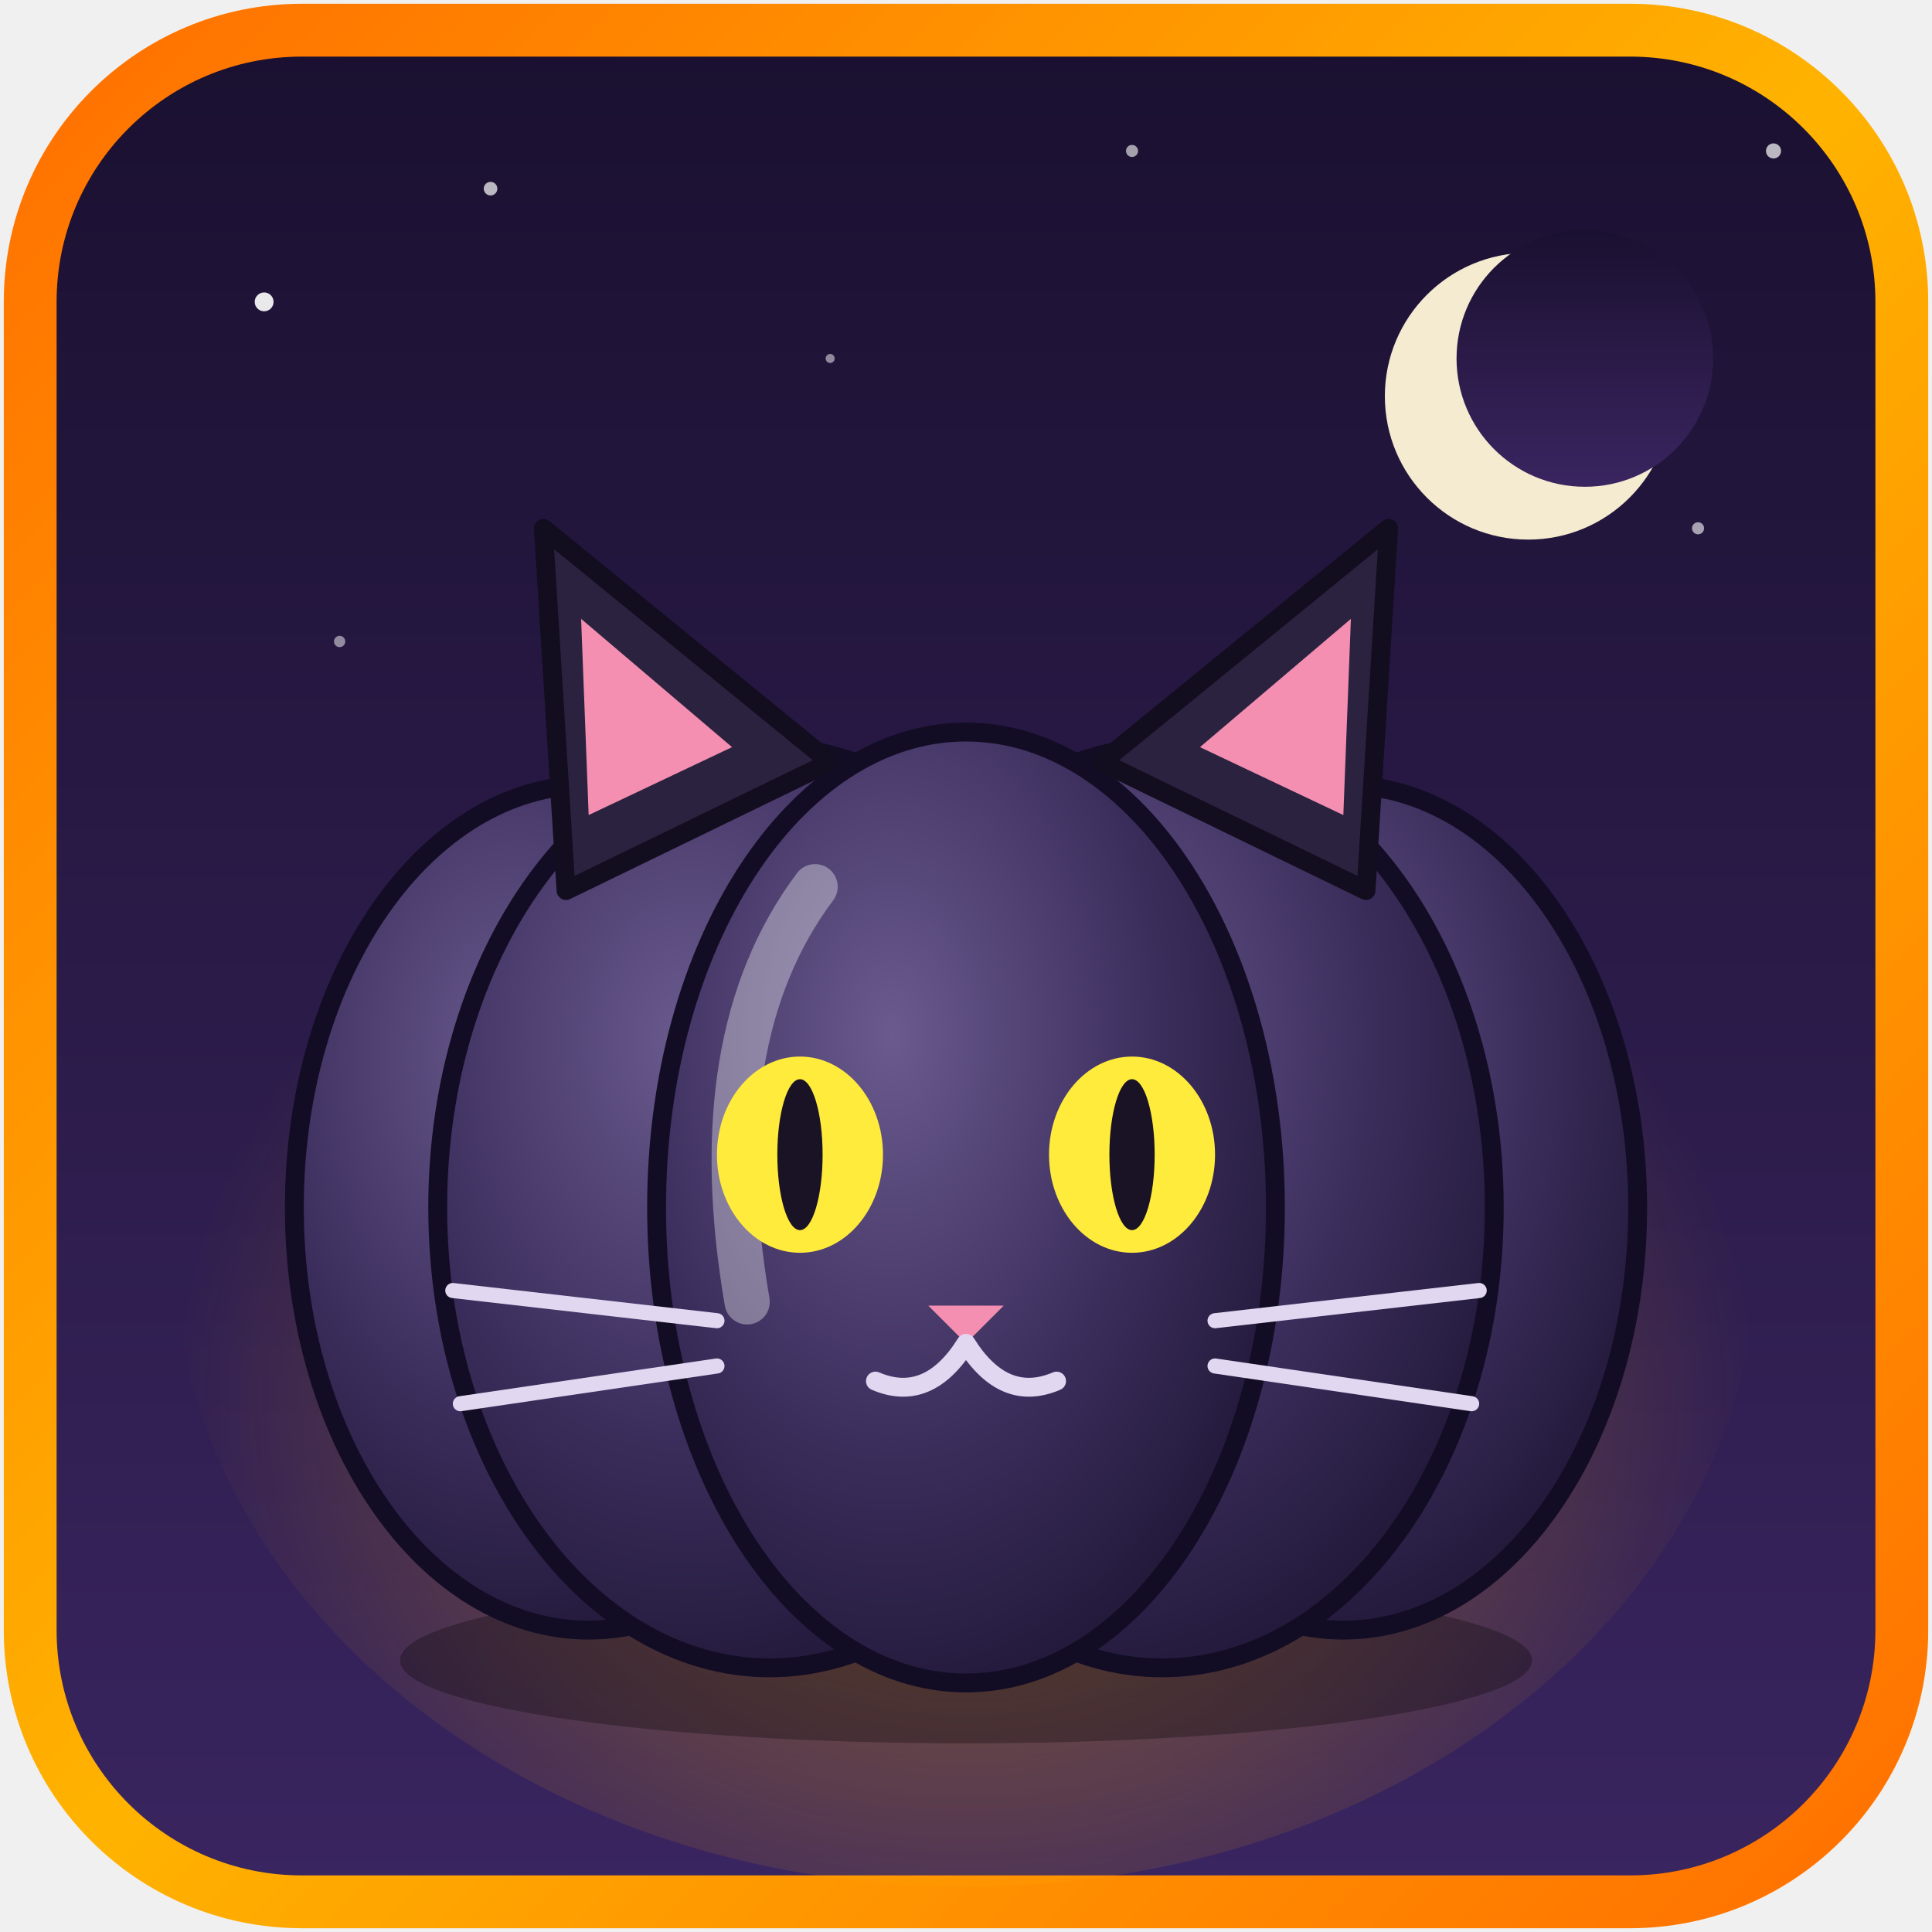
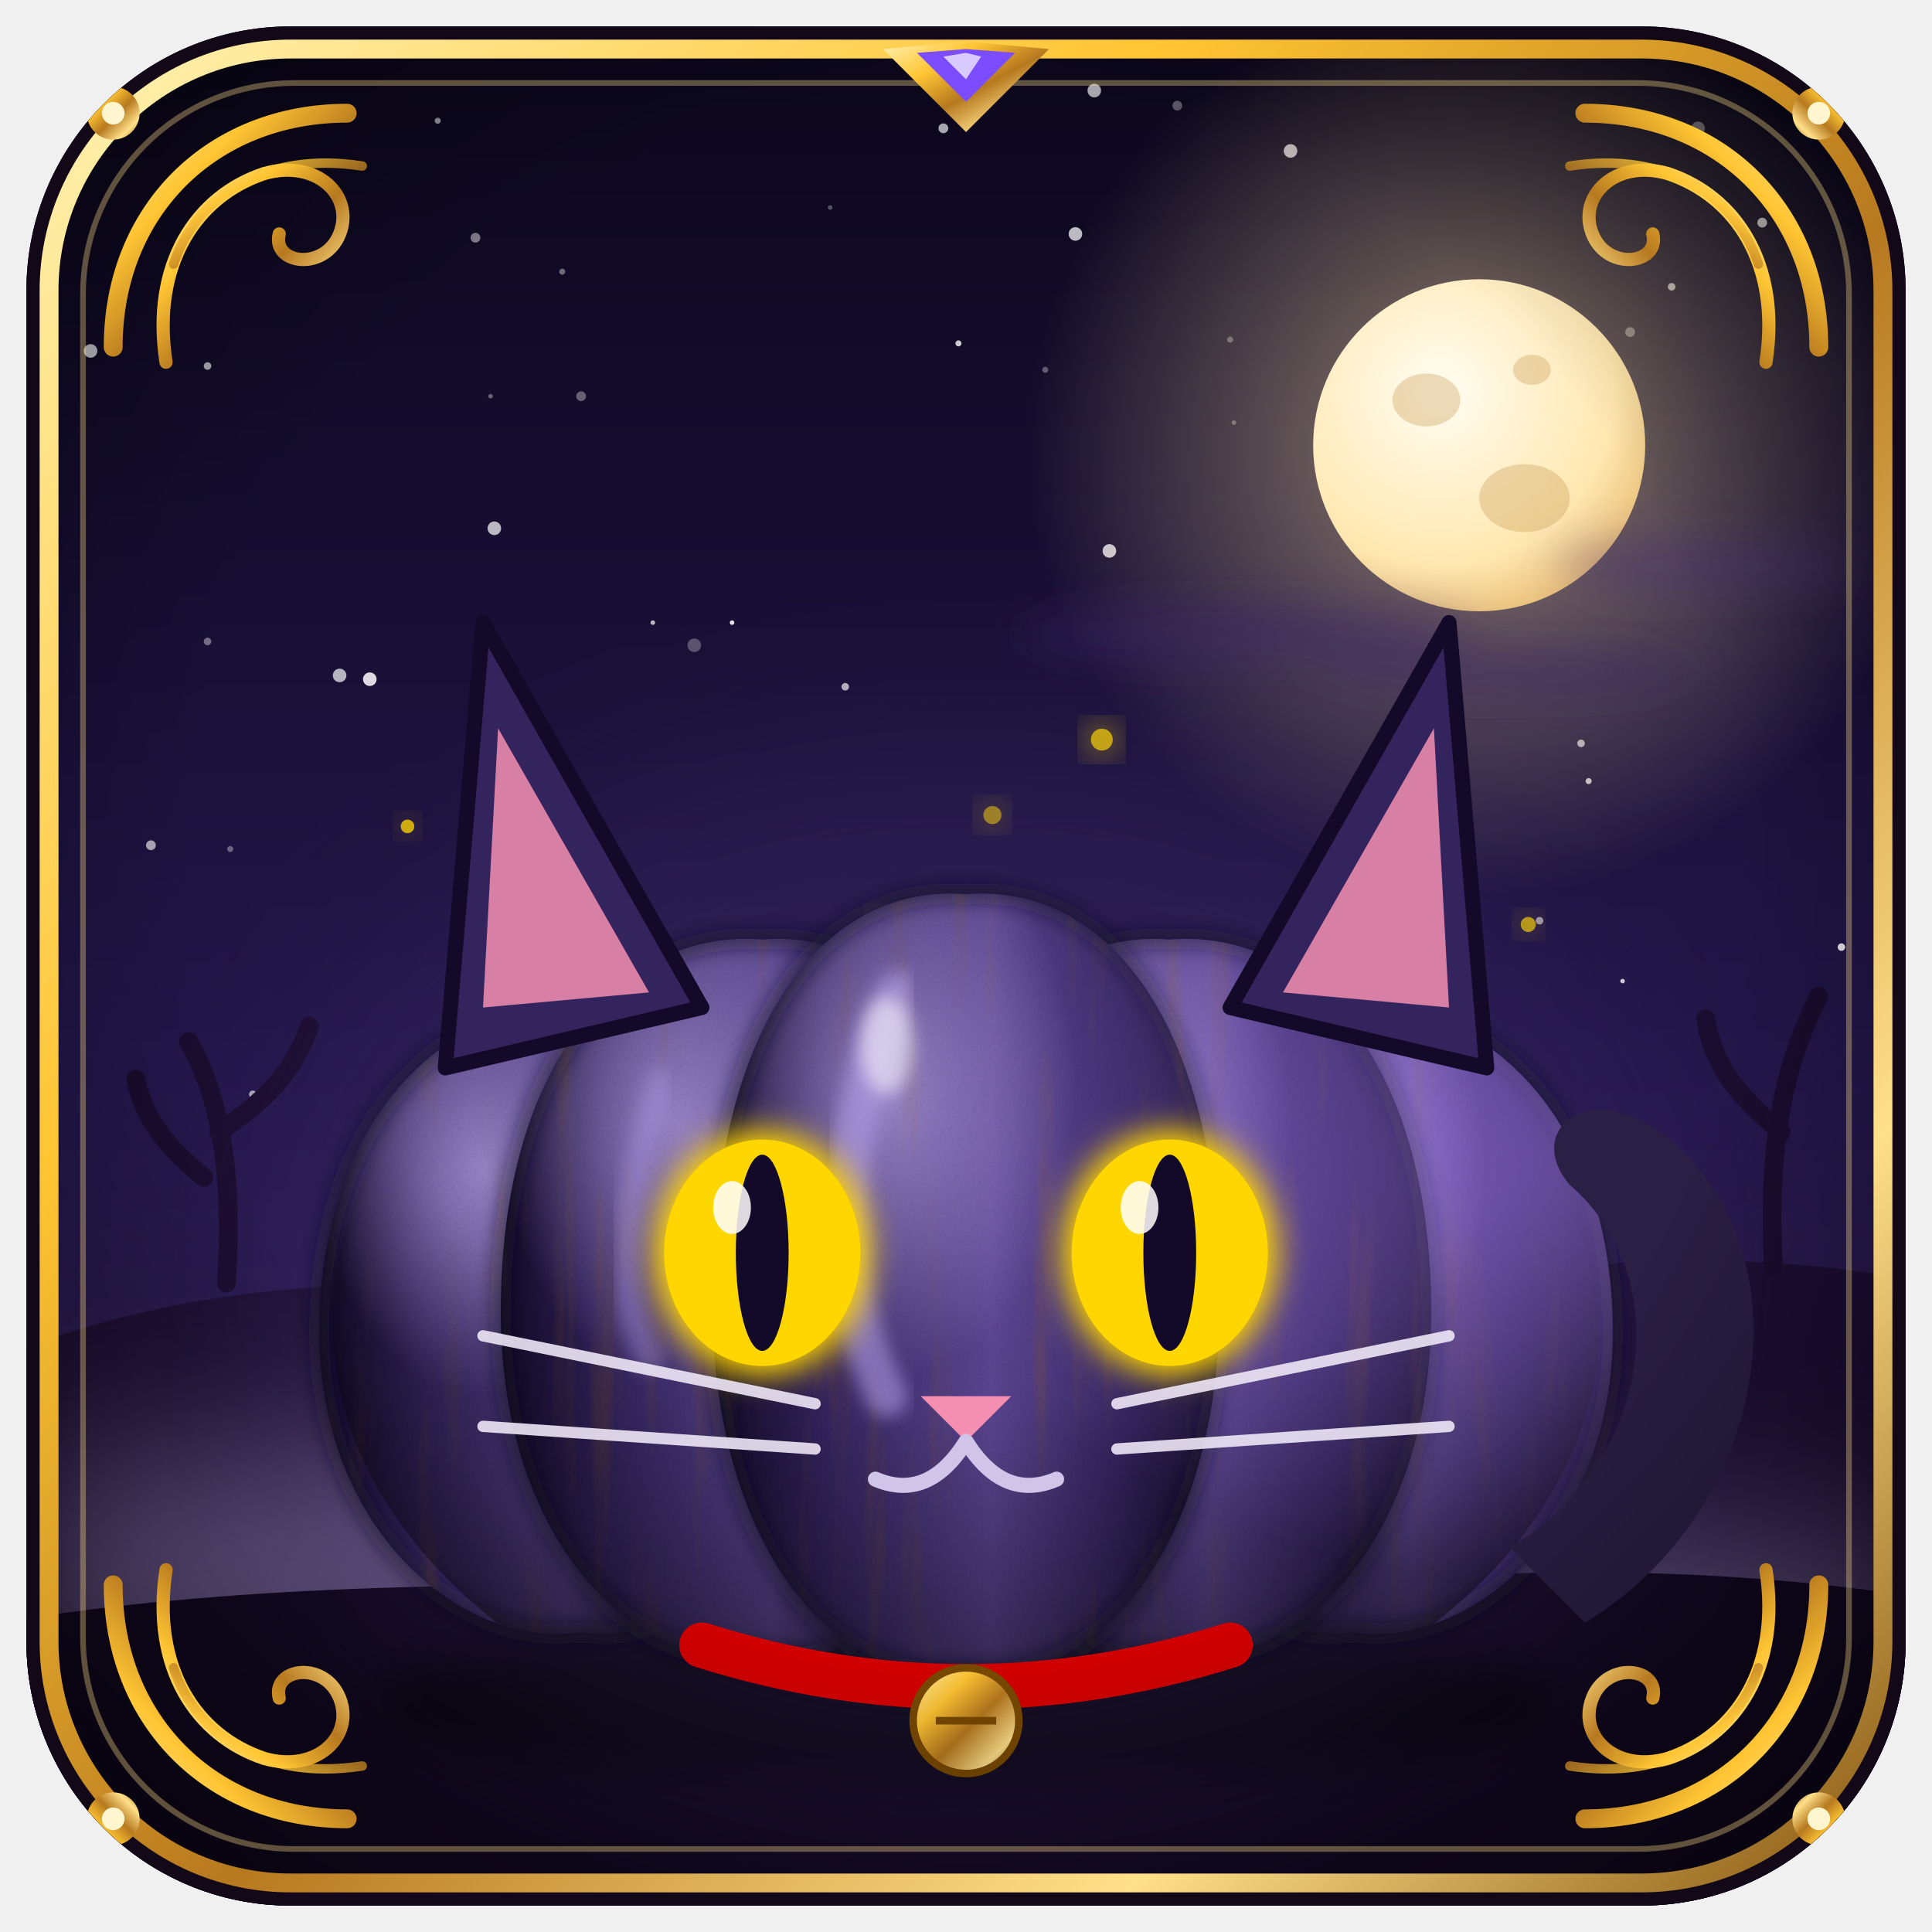
<svg xmlns="http://www.w3.org/2000/svg" viewBox="0 0 512 512" width="512" height="512">
  <defs>
-     <filter id="glow" x="-30%" y="-30%" width="160%" height="160%">
+     <filter id="soft" x="-30%" y="-30%" width="160%" height="160%">
+       <feGaussianBlur stdDeviation="6" />
+     </filter>
+     <filter id="soft2" x="-30%" y="-30%" width="160%" height="160%">
+       <feGaussianBlur stdDeviation="2.2" />
+     </filter>
+     <filter id="big" x="-50%" y="-50%" width="200%" height="200%">
+       <feGaussianBlur stdDeviation="22" />
+     </filter>
+     <filter id="glow" x="-60%" y="-60%" width="220%" height="220%">
      <feGaussianBlur stdDeviation="5" result="b" />
      <feMerge>
        <feMergeNode in="b" />
+         <feMergeNode in="b" />
        <feMergeNode in="SourceGraphic" />
      </feMerge>
    </filter>
-   </defs>
-   <defs>
-     <linearGradient id="jbg" x1="0" y1="0" x2="0" y2="1">
-       <stop offset="0" stop-color="#1a1030" />
-       <stop offset="1" stop-color="#3a2560" />
+     <filter id="grain" x="0" y="0" width="100%" height="100%">
+       <feTurbulence type="fractalNoise" baseFrequency="1.6" numOctaves="2" seed="4" result="n" />
+       <feColorMatrix in="n" values="0 0 0 0 0  0 0 0 0 0  0 0 0 0 0  0 0 0 .5 -.18" result="a" />
+       <feComposite in="a" in2="SourceGraphic" operator="in" />
+     </filter>
+     <filter id="pskin" x="0" y="0" width="100%" height="100%">
+       <feTurbulence type="turbulence" baseFrequency=".11 .010" numOctaves="3" seed="11" result="n" />
+       <feColorMatrix in="n" values="0 0 0 0 .35  0 0 0 0 .12  0 0 0 0 0  0 0 0 .9 -.35" result="a" />
+       <feComposite in="a" in2="SourceGraphic" operator="in" />
+     </filter>
+     <linearGradient id="gold" x1="0" y1="0" x2="1" y2="1">
+       <stop offset="0" stop-color="#fff2b3" />
+       <stop offset=".3" stop-color="#ffc533" />
+       <stop offset=".55" stop-color="#b7791f" />
+       <stop offset=".8" stop-color="#ffe08a" />
+       <stop offset="1" stop-color="#8a5a12" />
    </linearGradient>
-     <linearGradient id="jfr" x1="0" y1="0" x2="1" y2="1">
-       <stop offset="0" stop-color="#ff6f00" />
-       <stop offset=".5" stop-color="#ffb300" />
-       <stop offset="1" stop-color="#ff6f00" />
-     </linearGradient>
-     <radialGradient id="jgl" cx=".5" cy=".62" r=".5">
-       <stop offset="0" stop-color="#ffb300" stop-opacity=".45" />
-       <stop offset="1" stop-color="#ffb300" stop-opacity="0" />
+     <radialGradient id="vign" cx=".5" cy=".45" r=".75">
+       <stop offset=".55" stop-color="#000" stop-opacity="0" />
+       <stop offset="1" stop-color="#000" stop-opacity=".65" />
    </radialGradient>
  </defs>
-   <rect x="8" y="8" width="496" height="496" rx="72" fill="url(#jbg)" stroke="url(#jfr)" stroke-width="14" />
-   <circle cx="70" cy="80" r="2.5" fill="#fff" opacity="0.9" />
-   <circle cx="130" cy="50" r="1.8" fill="#fff" opacity="0.7" />
-   <circle cx="400" cy="70" r="2.2" fill="#fff" opacity="0.8" />
-   <circle cx="450" cy="140" r="1.6" fill="#fff" opacity="0.6" />
-   <circle cx="90" cy="170" r="1.5" fill="#fff" opacity="0.5" />
-   <circle cx="300" cy="40" r="1.6" fill="#fff" opacity="0.6" />
-   <circle cx="220" cy="95" r="1.2" fill="#fff" opacity="0.5" />
-   <circle cx="470" cy="40" r="2" fill="#fff" opacity="0.7" />
-   <circle cx="405" cy="105" r="38" fill="#fff6d8" opacity=".95" />
-   <circle cx="420" cy="95" r="34" fill="url(#jbg)" />
-   <ellipse cx="256" cy="330" rx="210" ry="170" fill="url(#jgl)" />
-   <ellipse cx="256" cy="440" rx="150" ry="22" fill="#000" opacity=".28" />
-   <defs>
-     <radialGradient id="jp" cx=".38" cy=".32" r=".75">
-       <stop offset="0" stop-color="#6a5a8e" />
-       <stop offset=".55" stop-color="#3d2f5e" />
-       <stop offset="1" stop-color="#1f1636" />
-     </radialGradient>
-   </defs>
-   <ellipse cx="156.0" cy="320" rx="78.0" ry="112" fill="url(#jp)" stroke="#120d24" stroke-width="5" />
-   <ellipse cx="356.0" cy="320" rx="78.0" ry="112" fill="url(#jp)" stroke="#120d24" stroke-width="5" />
-   <ellipse cx="204.0" cy="320" rx="88.0" ry="122" fill="url(#jp)" stroke="#120d24" stroke-width="5" />
-   <ellipse cx="308.0" cy="320" rx="88.0" ry="122" fill="url(#jp)" stroke="#120d24" stroke-width="5" />
-   <ellipse cx="256.0" cy="320" rx="82.0" ry="126" fill="url(#jp)" stroke="#120d24" stroke-width="5" />
-   <path d="M216 235 q -30 40 -18 110" stroke="#fff" stroke-opacity=".35" stroke-width="12" fill="none" stroke-linecap="round" />
-   <path d="M150 236 l -6 -96 l 76 62 z" fill="#2b2240" stroke="#120d1f" stroke-width="5" stroke-linejoin="round" />
-   <path d="M156 216 l -2 -52 l 40 34 z" fill="#f48fb1" />
-   <path d="M362 236 l 6 -96 l -76 62 z" fill="#2b2240" stroke="#120d1f" stroke-width="5" stroke-linejoin="round" />
-   <path d="M356 216 l 2 -52 l -40 34 z" fill="#f48fb1" />
-   <ellipse cx="212" cy="306" rx="22" ry="26" fill="#ffeb3b" />
-   <ellipse cx="300" cy="306" rx="22" ry="26" fill="#ffeb3b" />
-   <ellipse cx="212" cy="306" rx="6" ry="20" fill="#1a1325" />
-   <ellipse cx="300" cy="306" rx="6" ry="20" fill="#1a1325" />
-   <path d="M246 346 l 10 10 l 10 -10 z" fill="#f48fb1" />
-   <path d="M256 356 q -10 16 -24 10 M256 356 q 10 16 24 10" stroke="#e1d7f0" stroke-width="5" fill="none" stroke-linecap="round" />
-   <path d="M190 350 l -70 -8 M190 362 l -68 10 M322 350 l 70 -8 M322 362 l 68 10" stroke="#e1d7f0" stroke-width="4" stroke-linecap="round" />
+   <clipPath id="tile">
+     <rect x="7" y="7" width="498" height="498" rx="70" />
+   </clipPath>
+   <g clip-path="url(#tile)">
+     <defs>
+       <linearGradient id="sky" x1="0" y1="0" x2="0" y2="1">
+         <stop offset="0" stop-color="#0a0618" />
+         <stop offset=".55" stop-color="#22164a" />
+         <stop offset="1" stop-color="#3a2560" />
+       </linearGradient>
+       <radialGradient id="moonhalo" cx=".5" cy=".5" r=".5">
+         <stop offset="0" stop-color="#fff4d6" stop-opacity=".85" />
+         <stop offset=".35" stop-color="#ffe3a8" stop-opacity=".35" />
+         <stop offset="1" stop-color="#ffe3a8" stop-opacity="0" />
+       </radialGradient>
+       <radialGradient id="moonb" cx=".38" cy=".34" r=".75">
+         <stop offset="0" stop-color="#fffdf2" />
+         <stop offset=".7" stop-color="#ffe7b0" />
+         <stop offset="1" stop-color="#e6b96e" />
+       </radialGradient>
+     </defs>
+     <rect width="512" height="512" fill="url(#sky)" />
+     <circle cx="342" cy="40" r="1.8" fill="#fff" opacity="0.68" />
+     <circle cx="372" cy="195" r="0.6" fill="#fff" opacity="0.66" />
+     <circle cx="194" cy="165" r="0.6" fill="#fff" opacity="0.89" />
+     <circle cx="236" cy="242" r="1.3" fill="#fff" opacity="0.88" />
+     <circle cx="220" cy="55" r="0.6" fill="#fff" opacity="0.31" />
+     <circle cx="55" cy="97" r="1" fill="#fff" opacity="0.67" />
+     <circle cx="224" cy="182" r="1" fill="#fff" opacity="0.67" />
+     <circle cx="290" cy="24" r="1.8" fill="#fff" opacity="0.65" />
+     <circle cx="258" cy="32" r="0.6" fill="#fff" opacity="0.68" />
+     <circle cx="450" cy="34" r="1.8" fill="#fff" opacity="0.40" />
+     <circle cx="173" cy="165" r="0.6" fill="#fff" opacity="0.72" />
+     <circle cx="443" cy="76" r="1" fill="#fff" opacity="0.70" />
+     <circle cx="261" cy="276" r="1.8" fill="#fff" opacity="0.28" />
+     <circle cx="149" cy="72" r="0.8" fill="#fff" opacity="0.39" />
+     <circle cx="312" cy="28" r="1.3" fill="#fff" opacity="0.32" />
+     <circle cx="326" cy="90" r="0.8" fill="#fff" opacity="0.31" />
+     <circle cx="327" cy="112" r="0.6" fill="#fff" opacity="0.31" />
+     <circle cx="90" cy="179" r="1.8" fill="#fff" opacity="0.68" />
+     <circle cx="406" cy="97" r="0.6" fill="#fff" opacity="0.62" />
+     <circle cx="277" cy="98" r="0.8" fill="#fff" opacity="0.32" />
+     <circle cx="98" cy="180" r="1.8" fill="#fff" opacity="0.85" />
+     <circle cx="24" cy="93" r="1.8" fill="#fff" opacity="0.79" />
+     <circle cx="126" cy="63" r="1.3" fill="#fff" opacity="0.46" />
+     <circle cx="112" cy="291" r="0.6" fill="#fff" opacity="0.39" />
+     <circle cx="131" cy="140" r="1.8" fill="#fff" opacity="0.71" />
+     <circle cx="184" cy="171" r="1.8" fill="#fff" opacity="0.28" />
+     <circle cx="421" cy="207" r="0.8" fill="#fff" opacity="0.72" />
+     <circle cx="419" cy="197" r="1" fill="#fff" opacity="0.63" />
+     <circle cx="432" cy="88" r="1.3" fill="#fff" opacity="0.39" />
+     <circle cx="488" cy="251" r="1" fill="#fff" opacity="0.88" />
+     <circle cx="430" cy="260" r="0.6" fill="#fff" opacity="0.80" />
+     <circle cx="250" cy="34" r="1.3" fill="#fff" opacity="0.64" />
+     <circle cx="285" cy="62" r="1.8" fill="#fff" opacity="0.72" />
+     <circle cx="154" cy="105" r="1.3" fill="#fff" opacity="0.34" />
+     <circle cx="40" cy="224" r="1.3" fill="#fff" opacity="0.64" />
+     <circle cx="61" cy="225" r="0.8" fill="#fff" opacity="0.34" />
+     <circle cx="194" cy="280" r="0.8" fill="#fff" opacity="0.36" />
+     <circle cx="130" cy="105" r="0.6" fill="#fff" opacity="0.36" />
+     <circle cx="408" cy="244" r="1" fill="#fff" opacity="0.56" />
+     <circle cx="67" cy="290" r="1" fill="#fff" opacity="0.61" />
+     <circle cx="467" cy="59" r="1.3" fill="#fff" opacity="0.76" />
+     <circle cx="55" cy="170" r="1" fill="#fff" opacity="0.40" />
+     <circle cx="138" cy="207" r="0.6" fill="#fff" opacity="0.52" />
+     <circle cx="254" cy="91" r="0.8" fill="#fff" opacity="0.79" />
+     <circle cx="294" cy="146" r="1.8" fill="#fff" opacity="0.76" />
+     <circle cx="116" cy="32" r="0.8" fill="#fff" opacity="0.57" />
+     <circle cx="392" cy="118" r="120" fill="url(#moonhalo)" />
+     <circle cx="392" cy="118" r="44" fill="url(#moonb)" />
+     <g opacity=".35" fill="#c99a52">
+       <ellipse cx="378" cy="106" rx="9" ry="7" />
+       <ellipse cx="404" cy="132" rx="12" ry="9" />
+       <ellipse cx="406" cy="98" rx="5" ry="4" />
+     </g>
+     <g filter="url(#soft)" opacity=".5">
+       <ellipse cx="330" cy="168" rx="60" ry="8" fill="#3b2366" />
+       <ellipse cx="452" cy="150" rx="40" ry="6" fill="#4a2d73" />
+       <ellipse cx="400" cy="178" rx="50" ry="6" fill="#3b2366" />
+     </g>
+     <path d="M0 360 C 70 330 140 345 200 335 C 270 322 330 350 400 338 C 450 330 490 336 512 340 L 512 512 L 0 512 Z" fill="#1a0c2e" opacity=".85" />
+     <path d="M60 340 C 62 310 58 290 50 276 M58 300 C 70 292 78 284 82 272 M54 312 C 44 304 38 296 36 286" stroke="#1a0c2e" stroke-width="5" fill="none" stroke-linecap="round" />
+     <path d="M470 336 C 468 300 474 280 482 264 M472 300 C 460 290 454 282 452 270" stroke="#1a0c2e" stroke-width="5" fill="none" stroke-linecap="round" />
+     <g filter="url(#big)" opacity=".55">
+       <ellipse cx="120" cy="420" rx="200" ry="34" fill="#b39ddb" />
+       <ellipse cx="420" cy="440" rx="200" ry="30" fill="#b39ddb" />
+     </g>
+     <path d="M0 430 C 120 410 260 428 380 418 C 440 414 490 420 512 424 L 512 512 L 0 512 Z" fill="#120822" />
+     <circle cx="233" cy="244" r="1.9" fill="#ffd600" filter="url(#glow)" opacity="0.85" />
+     <circle cx="292" cy="359" r="2.0" fill="#ffd600" filter="url(#glow)" opacity="0.72" />
+     <circle cx="108" cy="219" r="1.8" fill="#ffd600" filter="url(#glow)" opacity="0.79" />
+     <circle cx="404" cy="329" r="2.8" fill="#ffd600" filter="url(#glow)" opacity="0.54" />
+     <circle cx="263" cy="216" r="2.4" fill="#ffd600" filter="url(#glow)" opacity="0.61" />
+     <circle cx="149" cy="419" r="2.5" fill="#ffd600" filter="url(#glow)" opacity="0.61" />
+     <circle cx="251" cy="254" r="2.9" fill="#ffd600" filter="url(#glow)" opacity="0.68" />
+     <circle cx="402" cy="335" r="2.6" fill="#ffd600" filter="url(#glow)" opacity="0.77" />
+     <circle cx="292" cy="196" r="2.9" fill="#ffd600" filter="url(#glow)" opacity="0.78" />
+     <circle cx="136" cy="309" r="3.1" fill="#ffd600" filter="url(#glow)" opacity="0.79" />
+     <circle cx="277" cy="318" r="1.7" fill="#ffd600" filter="url(#glow)" opacity="0.72" />
+     <circle cx="226" cy="347" r="2.2" fill="#ffd600" filter="url(#glow)" opacity="0.56" />
+     <circle cx="405" cy="245" r="2.0" fill="#ffd600" filter="url(#glow)" opacity="0.70" />
+     <circle cx="446" cy="362" r="1.8" fill="#ffd600" filter="url(#glow)" opacity="0.54" />
+     <ellipse cx="256" cy="451" rx="156" ry="22" fill="#000" opacity=".55" filter="url(#soft)" />
+     <ellipse cx="256" cy="340" rx="186" ry="144" fill="#5a4590" opacity=".18" filter="url(#big)" />
+     <defs>
+       <linearGradient id="ctL" x1="0" y1="0" x2="1" y2="0">
+         <stop offset="0" stop-color="#120a28" />
+         <stop offset=".22" stop-color="#33245e" />
+         <stop offset=".55" stop-color="#5a4590" />
+         <stop offset=".8" stop-color="#33245e" />
+         <stop offset="1" stop-color="#120a28" />
+       </linearGradient>
+       <radialGradient id="ctH" cx=".36" cy=".26" r=".6">
+         <stop offset="0" stop-color="#9a86c8" stop-opacity=".95" />
+         <stop offset=".6" stop-color="#9a86c8" stop-opacity="0" />
+       </radialGradient>
+       <radialGradient id="ctD" cx=".5" cy=".1" r=".9">
+         <stop offset=".55" stop-color="#000" stop-opacity="0" />
+         <stop offset="1" stop-color="#000" stop-opacity=".55" />
+       </radialGradient>
+       <radialGradient id="ctR" cx="1" cy=".35" r=".55">
+         <stop offset="0" stop-color="#b388ff" stop-opacity=".5" />
+         <stop offset="1" stop-color="#b388ff" stop-opacity="0" />
+       </radialGradient>
+       <clipPath id="ctC">
+         <path d="M154.0 267.0 C 186.4 264.0 203.4 293.5 203.4 353.1 C 203.4 406.0 184.6 437.5 154.0 432.5 C 123.4 437.5 84.6 406.0 84.6 353.1 C 84.6 293.5 121.6 264.0 154.0 267.0 Z" />
+         <path d="M358.0 267.0 C 390.4 264.0 427.4 293.5 427.4 353.1 C 427.4 406.0 388.6 437.5 358.0 432.5 C 327.4 437.5 308.6 406.0 308.6 353.1 C 308.6 293.5 325.6 264.0 358.0 267.0 Z" />
+         <path d="M202.0 249.0 C 237.6 246.0 263.3 279.4 263.3 347.7 C 263.3 408.4 235.7 443.8 202.0 438.8 C 168.3 443.8 132.7 408.4 132.7 347.7 C 132.7 279.4 166.4 246.0 202.0 249.0 Z" />
+         <path d="M310.0 249.0 C 345.6 246.0 379.3 279.4 379.3 347.7 C 379.3 408.4 343.7 443.8 310.0 438.8 C 276.3 443.8 248.7 408.4 248.7 347.7 C 248.7 279.4 274.4 246.0 310.0 249.0 Z" />
+         <path d="M256.0 237.0 C 292.7 234.0 323.3 270.0 323.3 344.1 C 323.3 410.0 290.7 448.0 256.0 443.0 C 221.3 448.0 188.7 410.0 188.7 344.1 C 188.7 270.0 219.3 234.0 256.0 237.0 Z" />
+       </clipPath>
+     </defs>
+     <path d="M154.0 267.0 C 186.4 264.0 203.4 293.5 203.4 353.1 C 203.4 406.0 184.6 437.5 154.0 432.5 C 123.4 437.5 84.6 406.0 84.6 353.1 C 84.6 293.5 121.6 264.0 154.0 267.0 Z" fill="url(#ctL)" />
+     <path d="M154.0 267.0 C 186.4 264.0 203.4 293.5 203.4 353.1 C 203.4 406.0 184.6 437.5 154.0 432.5 C 123.4 437.5 84.6 406.0 84.6 353.1 C 84.6 293.5 121.6 264.0 154.0 267.0 Z" fill="url(#ctH)" />
+     <path d="M154.0 267.0 C 186.4 264.0 203.4 293.5 203.4 353.1 C 203.4 406.0 184.6 437.5 154.0 432.5 C 123.4 437.5 84.6 406.0 84.6 353.1 C 84.6 293.5 121.6 264.0 154.0 267.0 Z" fill="none" stroke="#120a28" stroke-width="5" stroke-opacity=".55" filter="url(#soft2)" />
+     <path d="M358.0 267.0 C 390.4 264.0 427.4 293.5 427.4 353.1 C 427.4 406.0 388.6 437.5 358.0 432.5 C 327.4 437.5 308.6 406.0 308.6 353.1 C 308.6 293.5 325.6 264.0 358.0 267.0 Z" fill="url(#ctL)" />
+     <path d="M358.0 267.0 C 390.4 264.0 427.4 293.5 427.4 353.1 C 427.4 406.0 388.6 437.5 358.0 432.5 C 327.4 437.5 308.6 406.0 308.6 353.1 C 308.6 293.5 325.6 264.0 358.0 267.0 Z" fill="url(#ctH)" />
+     <path d="M358.0 267.0 C 390.4 264.0 427.4 293.5 427.4 353.1 C 427.4 406.0 388.6 437.5 358.0 432.5 C 327.4 437.5 308.6 406.0 308.6 353.1 C 308.6 293.5 325.6 264.0 358.0 267.0 Z" fill="none" stroke="#120a28" stroke-width="5" stroke-opacity=".55" filter="url(#soft2)" />
+     <path d="M202.0 249.0 C 237.6 246.0 263.3 279.4 263.3 347.7 C 263.3 408.4 235.7 443.8 202.0 438.8 C 168.3 443.8 132.7 408.4 132.7 347.7 C 132.7 279.4 166.4 246.0 202.0 249.0 Z" fill="url(#ctL)" />
+     <path d="M202.0 249.0 C 237.6 246.0 263.3 279.4 263.3 347.7 C 263.3 408.4 235.7 443.8 202.0 438.8 C 168.3 443.8 132.7 408.4 132.7 347.7 C 132.7 279.4 166.4 246.0 202.0 249.0 Z" fill="url(#ctH)" />
+     <path d="M202.0 249.0 C 237.6 246.0 263.3 279.4 263.3 347.7 C 263.3 408.4 235.7 443.8 202.0 438.8 C 168.3 443.8 132.7 408.4 132.7 347.7 C 132.7 279.4 166.4 246.0 202.0 249.0 Z" fill="none" stroke="#120a28" stroke-width="5" stroke-opacity=".55" filter="url(#soft2)" />
+     <path d="M310.0 249.0 C 345.6 246.0 379.3 279.4 379.3 347.7 C 379.3 408.4 343.7 443.8 310.0 438.8 C 276.3 443.8 248.7 408.4 248.7 347.7 C 248.7 279.4 274.4 246.0 310.0 249.0 Z" fill="url(#ctL)" />
+     <path d="M310.0 249.0 C 345.6 246.0 379.3 279.4 379.3 347.7 C 379.3 408.4 343.7 443.8 310.0 438.8 C 276.3 443.8 248.7 408.4 248.7 347.7 C 248.7 279.4 274.4 246.0 310.0 249.0 Z" fill="url(#ctH)" />
+     <path d="M310.0 249.0 C 345.6 246.0 379.3 279.4 379.3 347.7 C 379.3 408.4 343.7 443.8 310.0 438.8 C 276.3 443.8 248.7 408.4 248.7 347.7 C 248.7 279.4 274.4 246.0 310.0 249.0 Z" fill="none" stroke="#120a28" stroke-width="5" stroke-opacity=".55" filter="url(#soft2)" />
+     <path d="M256.0 237.0 C 292.7 234.0 323.3 270.0 323.3 344.1 C 323.3 410.0 290.7 448.0 256.0 443.0 C 221.3 448.0 188.7 410.0 188.7 344.1 C 188.7 270.0 219.3 234.0 256.0 237.0 Z" fill="url(#ctL)" />
+     <path d="M256.0 237.0 C 292.7 234.0 323.3 270.0 323.3 344.1 C 323.3 410.0 290.7 448.0 256.0 443.0 C 221.3 448.0 188.7 410.0 188.7 344.1 C 188.7 270.0 219.3 234.0 256.0 237.0 Z" fill="url(#ctH)" />
+     <path d="M256.0 237.0 C 292.7 234.0 323.3 270.0 323.3 344.1 C 323.3 410.0 290.7 448.0 256.0 443.0 C 221.3 448.0 188.7 410.0 188.7 344.1 C 188.7 270.0 219.3 234.0 256.0 237.0 Z" fill="none" stroke="#120a28" stroke-width="5" stroke-opacity=".55" filter="url(#soft2)" />
+     <g clip-path="url(#ctC)">
+       <rect x="-44" y="217" width="600" height="246" fill="#000" filter="url(#pskin)" opacity=".45" />
+       <rect x="-44" y="217" width="600" height="246" fill="#000" filter="url(#grain)" opacity=".22" />
+       <ellipse cx="256" cy="350" rx="168" ry="119" fill="url(#ctD)" />
+       <rect x="76" y="237" width="360" height="206" fill="url(#ctR)" />
+     </g>
+     <path d="M238.0 263.0 C 220.0 307.0 220.0 340.0 235.0 370.0" stroke="#b7a4ef" stroke-width="11" stroke-opacity=".55" fill="none" stroke-linecap="round" filter="url(#soft2)" />
+     <path d="M175.0 287.0 C 163.0 327.0 163.0 340.0 172.0 360.0" stroke="#b7a4ef" stroke-width="7" stroke-opacity=".35" fill="none" stroke-linecap="round" filter="url(#soft2)" />
+     <ellipse cx="235.0" cy="277.0" rx="7" ry="13" fill="#fff" opacity=".55" filter="url(#soft2)" />
+     <path d="M420 430 C 470 400 480 330 440 300 C 420 286 404 300 416 314 C 446 340 436 390 400 410 Z" fill="#2a1f45" />
+     <path d="M186 267.0 L 128 165.0 L 118 283.0 Z" fill="#33245e" stroke="#120a28" stroke-width="4" stroke-linejoin="round" />
+     <path d="M172 263.0 L 132 193.0 L 128 267.0 Z" fill="#f48fb1" opacity=".85" />
+     <path d="M326 267.0 L 384 165.0 L 394 283.0 Z" fill="#33245e" stroke="#120a28" stroke-width="4" stroke-linejoin="round" />
+     <path d="M340 263.0 L 380 193.0 L 384 267.0 Z" fill="#f48fb1" opacity=".85" />
+     <ellipse cx="202" cy="332" rx="26" ry="30" fill="#ffd600" filter="url(#glow)" />
+     <ellipse cx="202" cy="332" rx="7" ry="26" fill="#120a28" />
+     <ellipse cx="194" cy="320" rx="5" ry="7" fill="#fff" opacity=".85" />
+     <ellipse cx="310" cy="332" rx="26" ry="30" fill="#ffd600" filter="url(#glow)" />
+     <ellipse cx="310" cy="332" rx="7" ry="26" fill="#120a28" />
+     <ellipse cx="302" cy="320" rx="5" ry="7" fill="#fff" opacity=".85" />
+     <path d="M244 370 L 268 370 L 256 382 Z" fill="#f48fb1" />
+     <path d="M256 382 q -10 16 -24 10 M256 382 q 10 16 24 10" stroke="#d1c4e9" stroke-width="4" fill="none" stroke-linecap="round" />
+     <path d="M216 372 L 128 354" stroke="#ede7f6" stroke-width="3" stroke-linecap="round" opacity=".9" />
+     <path d="M216 384 L 128 378" stroke="#ede7f6" stroke-width="3" stroke-linecap="round" opacity=".9" />
+     <path d="M296 372 L 384 354" stroke="#ede7f6" stroke-width="3" stroke-linecap="round" opacity=".9" />
+     <path d="M296 384 L 384 378" stroke="#ede7f6" stroke-width="3" stroke-linecap="round" opacity=".9" />
+     <path d="M186 436 Q 256 458 326 436" stroke="#d50000" stroke-width="12" fill="none" stroke-linecap="round" />
+     <circle cx="256" cy="456" r="14" fill="url(#gold)" stroke="#7a4a00" stroke-width="2" />
+     <path d="M248 456 h 16" stroke="#7a4a00" stroke-width="2" />
+     <rect x="7" y="7" width="498" height="498" rx="70" fill="url(#vign)" />
+     <rect x="7" y="7" width="498" height="498" rx="70" fill="none" stroke="#120818" stroke-width="12" />
+     <rect x="13" y="13" width="486" height="486" rx="64" fill="none" stroke="url(#gold)" stroke-width="5" />
+     <rect x="22" y="22" width="468" height="468" rx="56" fill="none" stroke="#ffe08a" stroke-opacity=".35" stroke-width="1.5" />
+     <g transform="">
+       <path d="M30 92 C 30 56 56 30 92 30" stroke="url(#gold)" stroke-width="5" fill="none" stroke-linecap="round" />
+       <path d="M44 96 C 40 70 52 52 70 46 C 84 42 94 52 90 62 C 86 72 72 70 74 62" stroke="url(#gold)" stroke-width="3.5" fill="none" stroke-linecap="round" />
+       <path d="M96 44 C 70 40 52 52 46 70" stroke="url(#gold)" stroke-width="2.5" fill="none" stroke-linecap="round" opacity=".8" />
+       <circle cx="30" cy="30" r="7" fill="url(#gold)" />
+       <circle cx="30" cy="30" r="3" fill="#fff6d0" />
+     </g>
+     <g transform="translate(512 0) scale(-1 1)">
+       <path d="M30 92 C 30 56 56 30 92 30" stroke="url(#gold)" stroke-width="5" fill="none" stroke-linecap="round" />
+       <path d="M44 96 C 40 70 52 52 70 46 C 84 42 94 52 90 62 C 86 72 72 70 74 62" stroke="url(#gold)" stroke-width="3.5" fill="none" stroke-linecap="round" />
+       <path d="M96 44 C 70 40 52 52 46 70" stroke="url(#gold)" stroke-width="2.5" fill="none" stroke-linecap="round" opacity=".8" />
+       <circle cx="30" cy="30" r="7" fill="url(#gold)" />
+       <circle cx="30" cy="30" r="3" fill="#fff6d0" />
+     </g>
+     <g transform="translate(0 512) scale(1 -1)">
+       <path d="M30 92 C 30 56 56 30 92 30" stroke="url(#gold)" stroke-width="5" fill="none" stroke-linecap="round" />
+       <path d="M44 96 C 40 70 52 52 70 46 C 84 42 94 52 90 62 C 86 72 72 70 74 62" stroke="url(#gold)" stroke-width="3.5" fill="none" stroke-linecap="round" />
+       <path d="M96 44 C 70 40 52 52 46 70" stroke="url(#gold)" stroke-width="2.5" fill="none" stroke-linecap="round" opacity=".8" />
+       <circle cx="30" cy="30" r="7" fill="url(#gold)" />
+       <circle cx="30" cy="30" r="3" fill="#fff6d0" />
+     </g>
+     <g transform="translate(512 512) scale(-1 -1)">
+       <path d="M30 92 C 30 56 56 30 92 30" stroke="url(#gold)" stroke-width="5" fill="none" stroke-linecap="round" />
+       <path d="M44 96 C 40 70 52 52 70 46 C 84 42 94 52 90 62 C 86 72 72 70 74 62" stroke="url(#gold)" stroke-width="3.5" fill="none" stroke-linecap="round" />
+       <path d="M96 44 C 70 40 52 52 46 70" stroke="url(#gold)" stroke-width="2.5" fill="none" stroke-linecap="round" opacity=".8" />
+       <circle cx="30" cy="30" r="7" fill="url(#gold)" />
+       <circle cx="30" cy="30" r="3" fill="#fff6d0" />
+     </g>
+     <g transform="translate(256 13)">
+       <path d="M-22 0 L 0 -2 L 22 0 L 0 22 Z" fill="url(#gold)" />
+       <path d="M-13 1 L 0 0 L 13 1 L 0 14 Z" fill="#7c4dff" />
+       <path d="M-6 2 L 0 1 L 4 2 L 0 8 Z" fill="#fff" opacity=".7" />
+     </g>
+   </g>
</svg>
